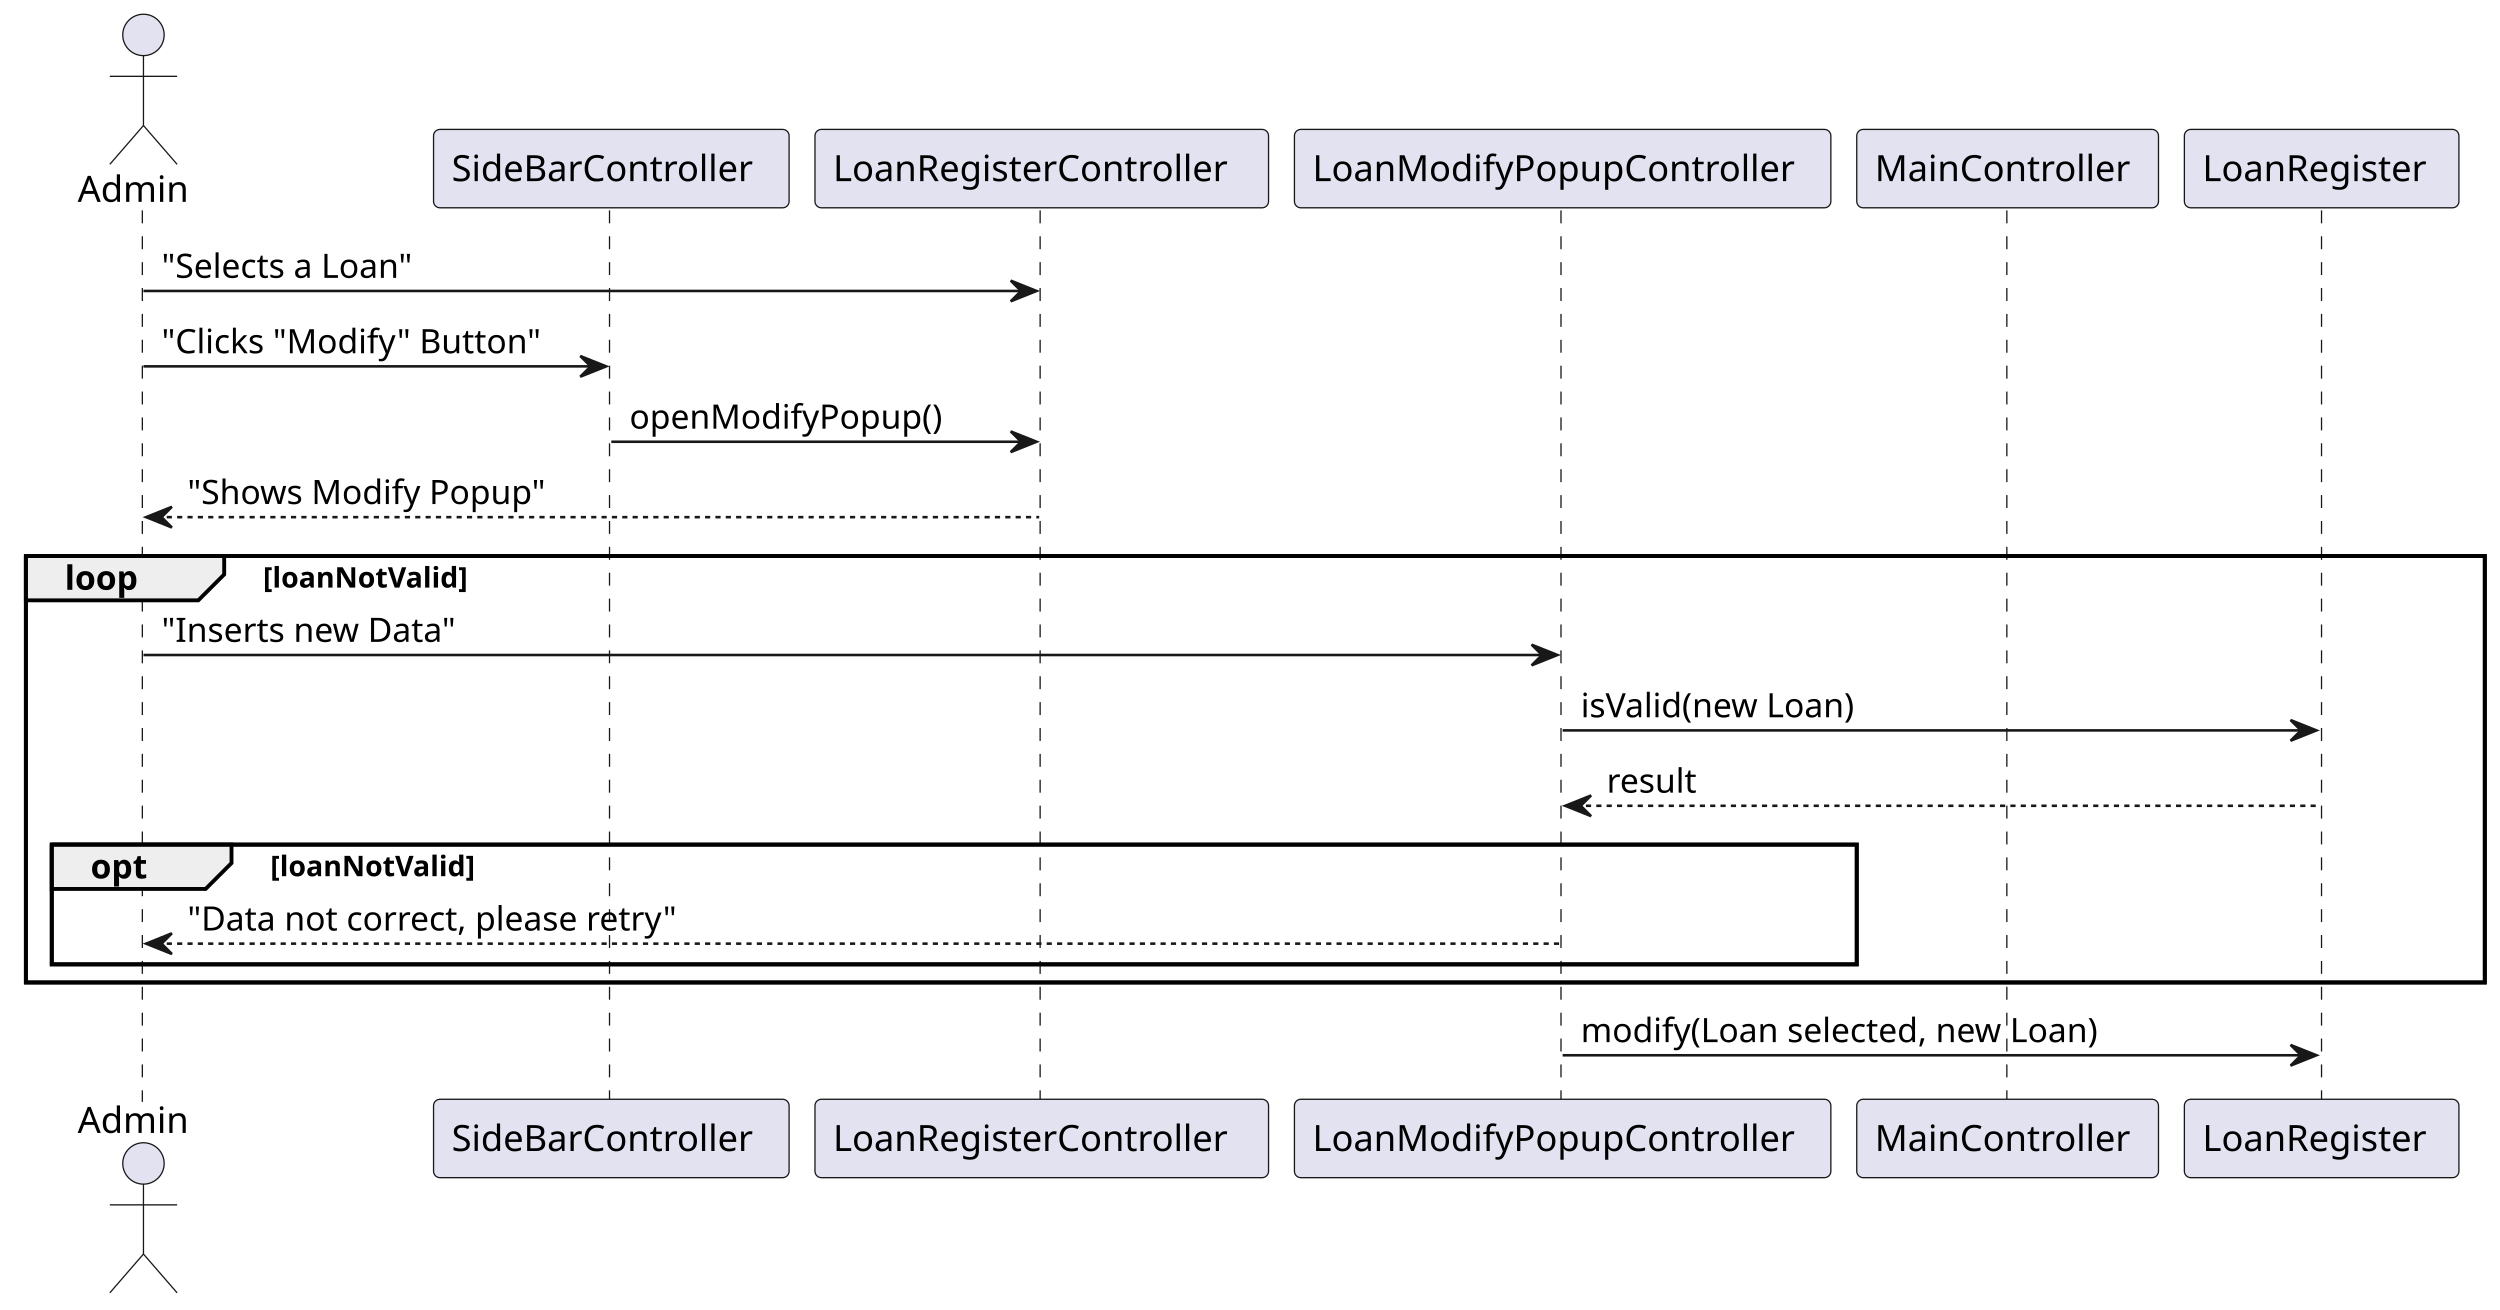
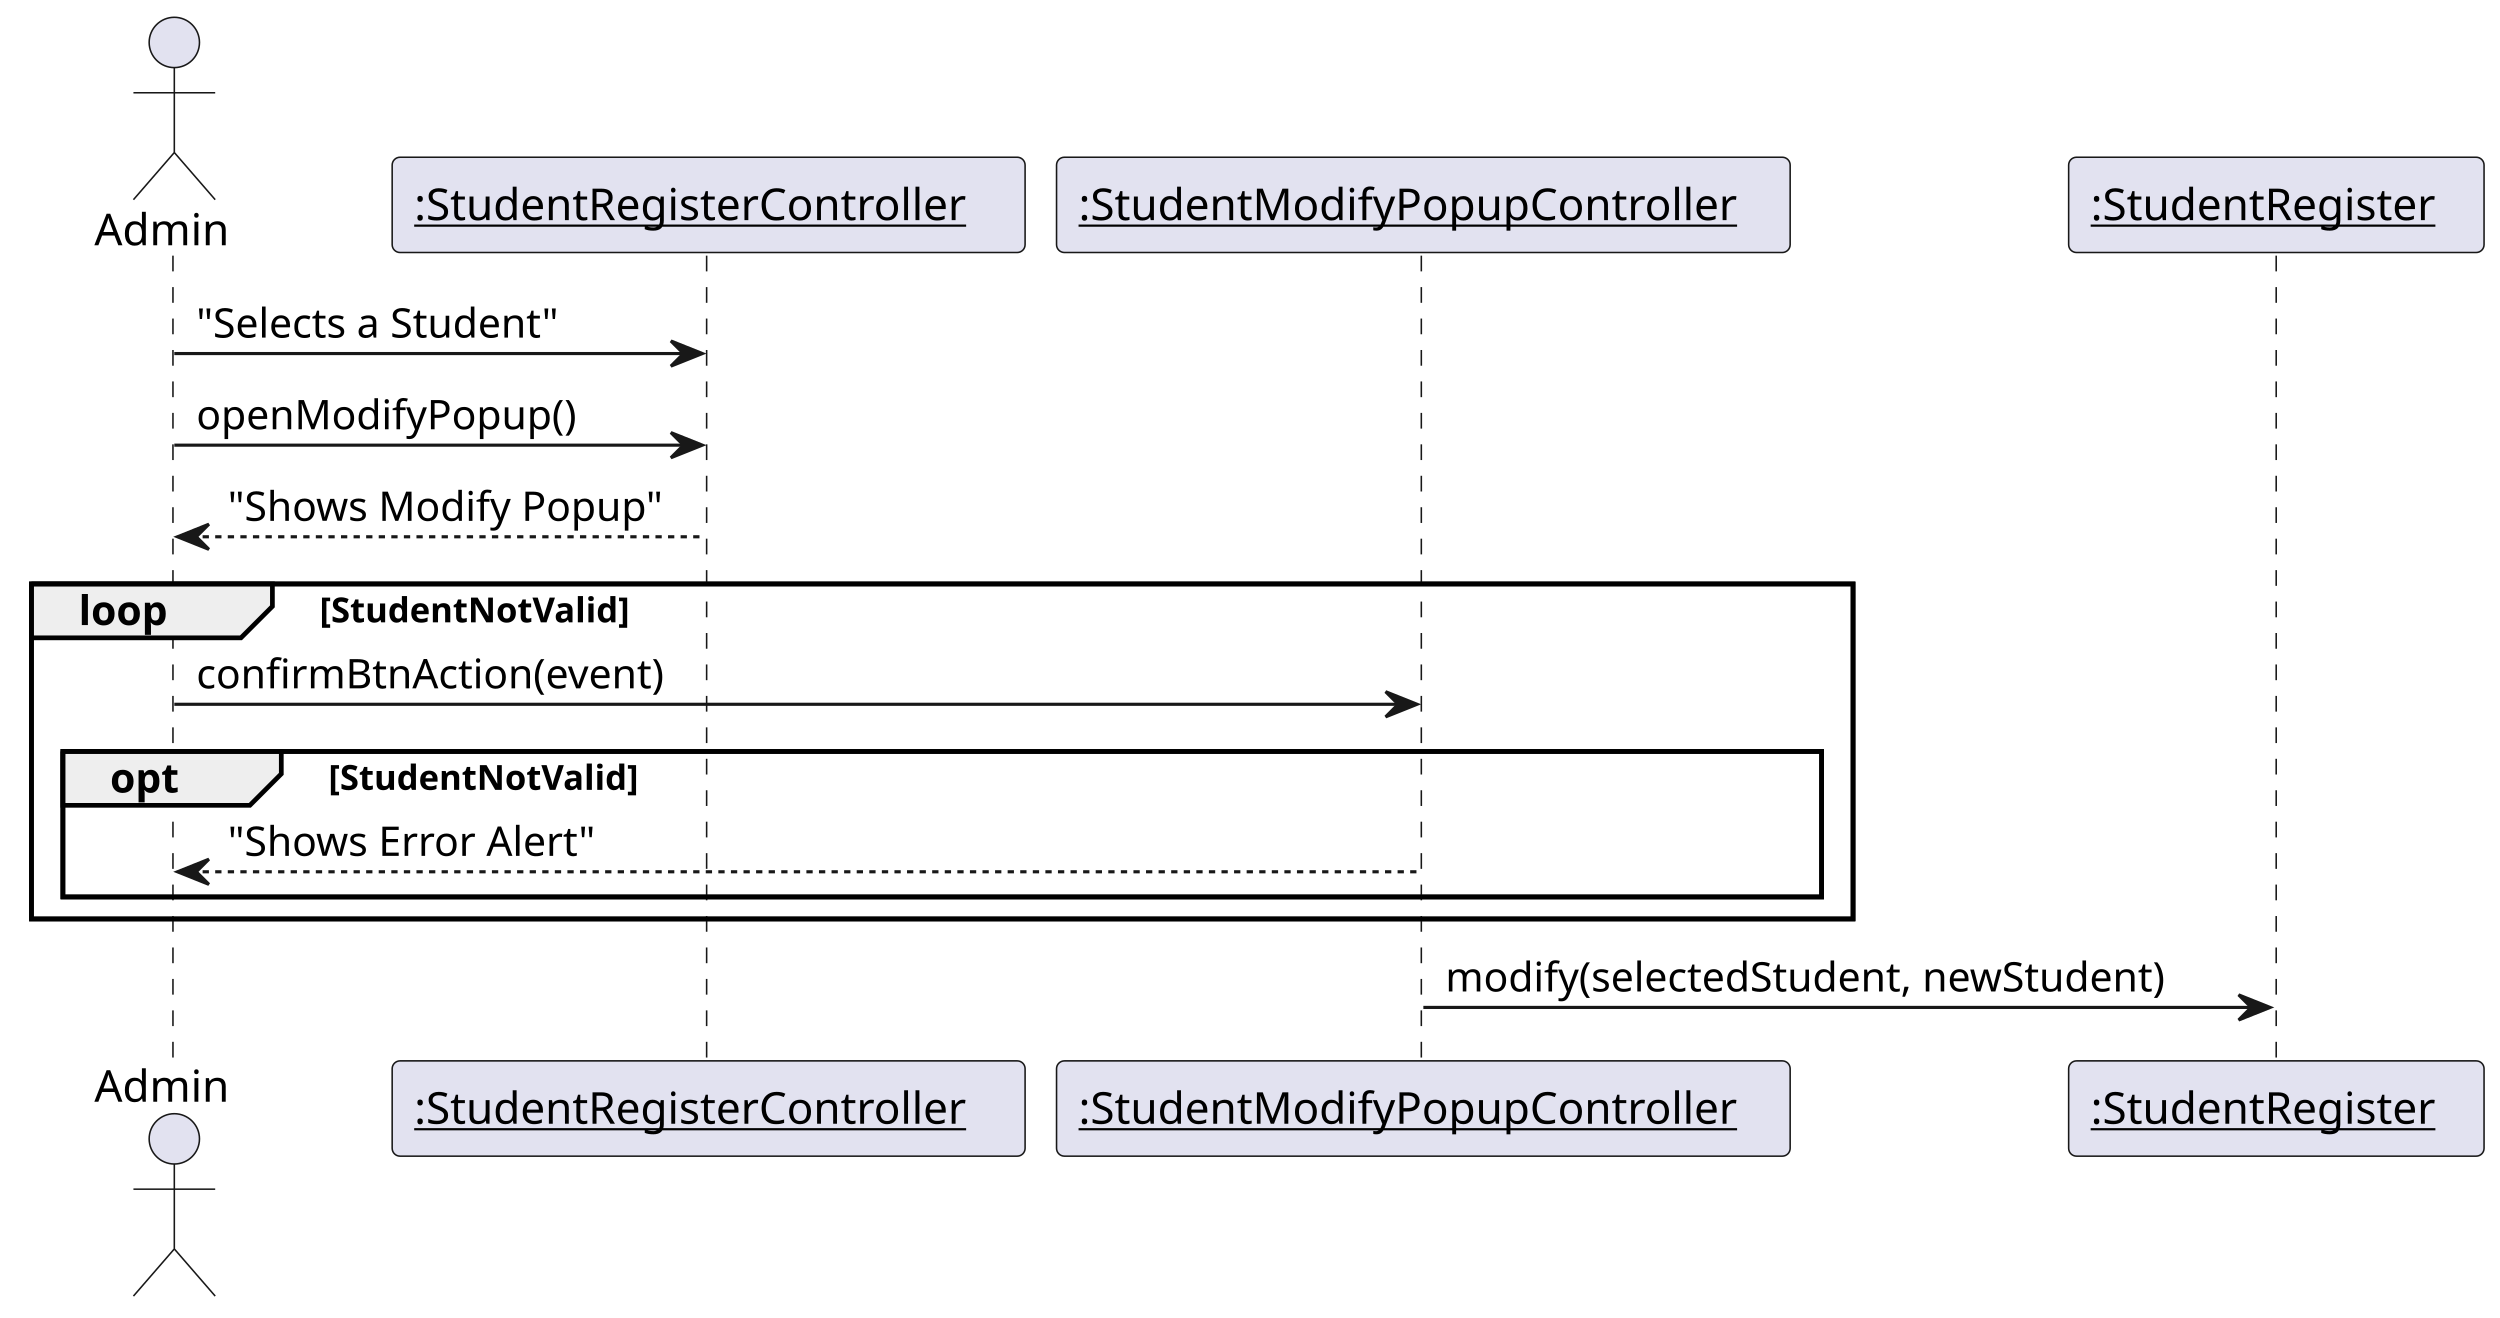
- <svg xmlns="http://www.w3.org/2000/svg" contentStyleType="text/css" data-diagram-type="SEQUENCE" height="506px" preserveAspectRatio="none" style="width:966px;height:506px;background:#FFFFFF;" version="1.1" viewBox="0 0 966 506" width="966px" zoomAndPan="magnify">
+ <svg xmlns="http://www.w3.org/2000/svg" contentStyleType="text/css" data-diagram-type="SEQUENCE" height="419px" preserveAspectRatio="none" style="width:795px;height:419px;background:#FFFFFF;" version="1.1" viewBox="0 0 795 419" width="795px" zoomAndPan="magnify">
  <defs />
  <g>
-     <rect fill="none" height="164.797" style="stroke:#000000;stroke-width:1.5;" width="950.127" x="10" y="214.828" />
-     <rect fill="none" height="46.266" style="stroke:#000000;stroke-width:1.5;" width="697.446" x="20" y="326.359" />
+     <rect fill="none" height="106.531" style="stroke:#000000;stroke-width:1.5;" width="579.271" x="10" y="185.695" />
+     <rect fill="none" height="46.266" style="stroke:#000000;stroke-width:1.5;" width="559.271" x="20" y="238.961" />
    <g>
-       <rect fill="#000000" fill-opacity="0" height="344.461" width="8" x="51.432" y="81.297" />
-       <line style="stroke:#181818;stroke-width:0.5;stroke-dasharray:5,5;" x1="55" x2="55" y1="81.297" y2="425.758" />
+       <rect fill="#000000" fill-opacity="0" height="257.062" width="8" x="51.432" y="81.297" />
+       <line style="stroke:#181818;stroke-width:0.5;stroke-dasharray:5,5;" x1="55" x2="55" y1="81.297" y2="338.359" />
    </g>
    <g>
-       <rect fill="#000000" fill-opacity="0" height="344.461" width="8" x="232.213" y="81.297" />
-       <line style="stroke:#181818;stroke-width:0.5;stroke-dasharray:5,5;" x1="235.519" x2="235.519" y1="81.297" y2="425.758" />
+       <rect fill="#000000" fill-opacity="0" height="257.062" width="8" x="221.346" y="81.297" />
+       <line style="stroke:#181818;stroke-width:0.5;stroke-dasharray:5,5;" x1="224.71" x2="224.71" y1="81.297" y2="338.359" />
    </g>
    <g>
-       <rect fill="#000000" fill-opacity="0" height="344.461" width="8" x="398.537" y="81.297" />
-       <line style="stroke:#181818;stroke-width:0.5;stroke-dasharray:5,5;" x1="401.907" x2="401.907" y1="81.297" y2="425.758" />
+       <rect fill="#000000" fill-opacity="0" height="257.062" width="8" x="448.626" y="81.297" />
+       <line style="stroke:#181818;stroke-width:0.5;stroke-dasharray:5,5;" x1="451.981" x2="451.981" y1="81.297" y2="338.359" />
    </g>
    <g>
-       <rect fill="#000000" fill-opacity="0" height="344.461" width="8" x="599.807" y="81.297" />
-       <line style="stroke:#181818;stroke-width:0.5;stroke-dasharray:5,5;" x1="603.167" x2="603.167" y1="81.297" y2="425.758" />
-     </g>
-     <g>
-       <rect fill="#000000" fill-opacity="0" height="344.461" width="8" x="771.743" y="81.297" />
-       <line style="stroke:#181818;stroke-width:0.5;stroke-dasharray:5,5;" x1="775.446" x2="775.446" y1="81.297" y2="425.758" />
-     </g>
-     <g>
-       <rect fill="#000000" fill-opacity="0" height="344.461" width="8" x="893.083" y="81.297" />
-       <line style="stroke:#181818;stroke-width:0.5;stroke-dasharray:5,5;" x1="897.04" x2="897.04" y1="81.297" y2="425.758" />
+       <rect fill="#000000" fill-opacity="0" height="257.062" width="8" x="719.88" y="81.297" />
+       <line style="stroke:#181818;stroke-width:0.5;stroke-dasharray:5,5;" x1="723.831" x2="723.831" y1="81.297" y2="338.359" />
    </g>
    <g class="participant participant-head" data-participant="Admin">
      <text fill="#000000" font-family="sans-serif" font-size="14" lengthAdjust="spacing" textLength="44.864" x="30" y="77.995">Admin</text>
      <ellipse cx="55.432" cy="13.5" fill="#E2E2F0" rx="8" ry="8" style="stroke:#181818;stroke-width:0.5;" />
      <path d="M55.432,21.5 L55.432,48.5 M42.432,29.5 L68.432,29.5 M55.432,48.5 L42.432,63.5 M55.432,48.5 L68.432,63.5" fill="none" style="stroke:#181818;stroke-width:0.5;" />
    </g>
    <g class="participant participant-tail" data-participant="Admin">
-       <text fill="#000000" font-family="sans-serif" font-size="14" lengthAdjust="spacing" textLength="44.864" x="30" y="437.753">Admin</text>
-       <ellipse cx="55.432" cy="449.555" fill="#E2E2F0" rx="8" ry="8" style="stroke:#181818;stroke-width:0.5;" />
-       <path d="M55.432,457.555 L55.432,484.555 M42.432,465.555 L68.432,465.555 M55.432,484.555 L42.432,499.555 M55.432,484.555 L68.432,499.555" fill="none" style="stroke:#181818;stroke-width:0.5;" />
+       <text fill="#000000" font-family="sans-serif" font-size="14" lengthAdjust="spacing" textLength="44.864" x="30" y="350.354">Admin</text>
+       <ellipse cx="55.432" cy="362.156" fill="#E2E2F0" rx="8" ry="8" style="stroke:#181818;stroke-width:0.5;" />
+       <path d="M55.432,370.156 L55.432,397.156 M42.432,378.156 L68.432,378.156 M55.432,397.156 L42.432,412.156 M55.432,397.156 L68.432,412.156" fill="none" style="stroke:#181818;stroke-width:0.5;" />
    </g>
-     <g class="participant participant-head" data-participant="SideBarController">
-       <rect fill="#E2E2F0" height="30.297" rx="2.5" ry="2.5" style="stroke:#181818;stroke-width:0.5;" width="137.389" x="167.519" y="50" />
-       <text fill="#000000" font-family="sans-serif" font-size="14" lengthAdjust="spacing" textLength="123.389" x="174.519" y="69.995">SideBarController</text>
+     <g class="participant participant-head" data-participant="StudentRegisterController">
+       <rect fill="#E2E2F0" height="30.297" rx="2.5" ry="2.5" style="stroke:#181818;stroke-width:0.5;" width="201.27" x="124.71" y="50" />
+       <text fill="#000000" font-family="sans-serif" font-size="14" lengthAdjust="spacing" text-decoration="underline" textLength="187.27" x="131.71" y="69.995">:StudentRegisterController</text>
    </g>
-     <g class="participant participant-tail" data-participant="SideBarController">
-       <rect fill="#E2E2F0" height="30.297" rx="2.5" ry="2.5" style="stroke:#181818;stroke-width:0.5;" width="137.389" x="167.519" y="424.758" />
-       <text fill="#000000" font-family="sans-serif" font-size="14" lengthAdjust="spacing" textLength="123.389" x="174.519" y="444.753">SideBarController</text>
+     <g class="participant participant-tail" data-participant="StudentRegisterController">
+       <rect fill="#E2E2F0" height="30.297" rx="2.5" ry="2.5" style="stroke:#181818;stroke-width:0.5;" width="201.27" x="124.71" y="337.359" />
+       <text fill="#000000" font-family="sans-serif" font-size="14" lengthAdjust="spacing" text-decoration="underline" textLength="187.27" x="131.71" y="357.354">:StudentRegisterController</text>
    </g>
-     <g class="participant participant-head" data-participant="LoanRegisterController">
-       <rect fill="#E2E2F0" height="30.297" rx="2.5" ry="2.5" style="stroke:#181818;stroke-width:0.5;" width="175.26" x="314.907" y="50" />
-       <text fill="#000000" font-family="sans-serif" font-size="14" lengthAdjust="spacing" textLength="161.26" x="321.907" y="69.995">LoanRegisterController</text>
+     <g class="participant participant-head" data-participant="StudentModifyPopupController">
+       <rect fill="#E2E2F0" height="30.297" rx="2.5" ry="2.5" style="stroke:#181818;stroke-width:0.5;" width="233.29" x="335.981" y="50" />
+       <text fill="#000000" font-family="sans-serif" font-size="14" lengthAdjust="spacing" text-decoration="underline" textLength="219.29" x="342.981" y="69.995">:StudentModifyPopupController</text>
    </g>
-     <g class="participant participant-tail" data-participant="LoanRegisterController">
-       <rect fill="#E2E2F0" height="30.297" rx="2.5" ry="2.5" style="stroke:#181818;stroke-width:0.5;" width="175.26" x="314.907" y="424.758" />
-       <text fill="#000000" font-family="sans-serif" font-size="14" lengthAdjust="spacing" textLength="161.26" x="321.907" y="444.753">LoanRegisterController</text>
+     <g class="participant participant-tail" data-participant="StudentModifyPopupController">
+       <rect fill="#E2E2F0" height="30.297" rx="2.5" ry="2.5" style="stroke:#181818;stroke-width:0.5;" width="233.29" x="335.981" y="337.359" />
+       <text fill="#000000" font-family="sans-serif" font-size="14" lengthAdjust="spacing" text-decoration="underline" textLength="219.29" x="342.981" y="357.354">:StudentModifyPopupController</text>
    </g>
-     <g class="participant participant-head" data-participant="LoanModifyPopupController">
-       <rect fill="#E2E2F0" height="30.297" rx="2.5" ry="2.5" style="stroke:#181818;stroke-width:0.5;" width="207.279" x="500.167" y="50" />
-       <text fill="#000000" font-family="sans-serif" font-size="14" lengthAdjust="spacing" textLength="193.279" x="507.167" y="69.995">LoanModifyPopupController</text>
+     <g class="participant participant-head" data-participant="StudentRegister">
+       <rect fill="#E2E2F0" height="30.297" rx="2.5" ry="2.5" style="stroke:#181818;stroke-width:0.5;" width="132.098" x="657.831" y="50" />
+       <text fill="#000000" font-family="sans-serif" font-size="14" lengthAdjust="spacing" text-decoration="underline" textLength="118.098" x="664.831" y="69.995">:StudentRegister</text>
    </g>
-     <g class="participant participant-tail" data-participant="LoanModifyPopupController">
-       <rect fill="#E2E2F0" height="30.297" rx="2.5" ry="2.5" style="stroke:#181818;stroke-width:0.5;" width="207.279" x="500.167" y="424.758" />
-       <text fill="#000000" font-family="sans-serif" font-size="14" lengthAdjust="spacing" textLength="193.279" x="507.167" y="444.753">LoanModifyPopupController</text>
+     <g class="participant participant-tail" data-participant="StudentRegister">
+       <rect fill="#E2E2F0" height="30.297" rx="2.5" ry="2.5" style="stroke:#181818;stroke-width:0.5;" width="132.098" x="657.831" y="337.359" />
+       <text fill="#000000" font-family="sans-serif" font-size="14" lengthAdjust="spacing" text-decoration="underline" textLength="118.098" x="664.831" y="357.354">:StudentRegister</text>
    </g>
-     <g class="participant participant-head" data-participant="MainController">
-       <rect fill="#E2E2F0" height="30.297" rx="2.5" ry="2.5" style="stroke:#181818;stroke-width:0.5;" width="116.594" x="717.446" y="50" />
-       <text fill="#000000" font-family="sans-serif" font-size="14" lengthAdjust="spacing" textLength="102.594" x="724.446" y="69.995">MainController</text>
+     <g class="message" data-participant-1="Admin" data-participant-2="StudentRegisterController">
+       <polygon fill="#181818" points="213.346,108.43,223.346,112.43,213.346,116.43,217.346,112.43" style="stroke:#181818;stroke-width:1;" />
+       <line style="stroke:#181818;stroke-width:1;" x1="55.432" x2="219.346" y1="112.43" y2="112.43" />
+       <text fill="#000000" font-family="sans-serif" font-size="13" lengthAdjust="spacing" textLength="126.242" x="62.432" y="107.364">"Selects a Student"</text>
    </g>
-     <g class="participant participant-tail" data-participant="MainController">
-       <rect fill="#E2E2F0" height="30.297" rx="2.5" ry="2.5" style="stroke:#181818;stroke-width:0.5;" width="116.594" x="717.446" y="424.758" />
-       <text fill="#000000" font-family="sans-serif" font-size="14" lengthAdjust="spacing" textLength="102.594" x="724.446" y="444.753">MainController</text>
+     <g class="message" data-participant-1="Admin" data-participant-2="StudentRegisterController">
+       <polygon fill="#181818" points="213.346,137.562,223.346,141.562,213.346,145.562,217.346,141.562" style="stroke:#181818;stroke-width:1;" />
+       <line style="stroke:#181818;stroke-width:1;" x1="55.432" x2="219.346" y1="141.562" y2="141.562" />
+       <text fill="#000000" font-family="sans-serif" font-size="13" lengthAdjust="spacing" textLength="126.426" x="62.432" y="136.497">openModifyPopup()</text>
    </g>
-     <g class="participant participant-head" data-participant="LoanRegister">
-       <rect fill="#E2E2F0" height="30.297" rx="2.5" ry="2.5" style="stroke:#181818;stroke-width:0.5;" width="106.087" x="844.04" y="50" />
-       <text fill="#000000" font-family="sans-serif" font-size="14" lengthAdjust="spacing" textLength="92.087" x="851.04" y="69.995">LoanRegister</text>
+     <g class="message" data-participant-1="StudentRegisterController" data-participant-2="Admin">
+       <polygon fill="#181818" points="66.432,166.695,56.432,170.695,66.432,174.695,62.432,170.695" style="stroke:#181818;stroke-width:1;" />
+       <line style="stroke:#181818;stroke-width:1;stroke-dasharray:2,2;" x1="60.432" x2="224.346" y1="170.695" y2="170.695" />
+       <text fill="#000000" font-family="sans-serif" font-size="13" lengthAdjust="spacing" textLength="145.914" x="72.432" y="165.629">"Shows Modify Popup"</text>
    </g>
-     <g class="participant participant-tail" data-participant="LoanRegister">
-       <rect fill="#E2E2F0" height="30.297" rx="2.5" ry="2.5" style="stroke:#181818;stroke-width:0.5;" width="106.087" x="844.04" y="424.758" />
-       <text fill="#000000" font-family="sans-serif" font-size="14" lengthAdjust="spacing" textLength="92.087" x="851.04" y="444.753">LoanRegister</text>
+     <path d="M10,185.695 L86.624,185.695 L86.624,192.828 L76.624,202.828 L10,202.828 L10,185.695" fill="#EEEEEE" style="stroke:#000000;stroke-width:1.5;" />
+     <rect fill="none" height="106.531" style="stroke:#000000;stroke-width:1.5;" width="579.271" x="10" y="185.695" />
+     <text fill="#000000" font-family="sans-serif" font-size="13" font-weight="bold" lengthAdjust="spacing" textLength="31.624" x="25" y="198.762">loop</text>
+     <text fill="#000000" font-family="sans-serif" font-size="11" font-weight="bold" lengthAdjust="spacing" textLength="112.863" x="101.624" y="197.906">[StudentNotValid]</text>
+     <g class="message" data-participant-1="Admin" data-participant-2="StudentModifyPopupController">
+       <polygon fill="#181818" points="440.626,219.961,450.626,223.961,440.626,227.961,444.626,223.961" style="stroke:#181818;stroke-width:1;" />
+       <line style="stroke:#181818;stroke-width:1;" x1="55.432" x2="446.626" y1="223.961" y2="223.961" />
+       <text fill="#000000" font-family="sans-serif" font-size="13" lengthAdjust="spacing" textLength="159.904" x="62.432" y="218.895">confirmBtnAction(event)</text>
    </g>
-     <g class="message" data-participant-1="Admin" data-participant-2="LoanRegisterController">
-       <polygon fill="#181818" points="390.537,108.43,400.537,112.43,390.537,116.43,394.537,112.43" style="stroke:#181818;stroke-width:1;" />
-       <line style="stroke:#181818;stroke-width:1;" x1="55.432" x2="396.537" y1="112.43" y2="112.43" />
-       <text fill="#000000" font-family="sans-serif" font-size="13" lengthAdjust="spacing" textLength="106.469" x="62.432" y="107.364">"Selects a Loan"</text>
+     <path d="M20,238.961 L89.451,238.961 L89.451,246.094 L79.451,256.094 L20,256.094 L20,238.961" fill="#EEEEEE" style="stroke:#000000;stroke-width:1.5;" />
+     <rect fill="none" height="46.266" style="stroke:#000000;stroke-width:1.5;" width="559.271" x="20" y="238.961" />
+     <text fill="#000000" font-family="sans-serif" font-size="13" font-weight="bold" lengthAdjust="spacing" textLength="24.451" x="35" y="252.028">opt</text>
+     <text fill="#000000" font-family="sans-serif" font-size="11" font-weight="bold" lengthAdjust="spacing" textLength="112.863" x="104.451" y="251.171">[StudentNotValid]</text>
+     <g class="message" data-participant-1="StudentModifyPopupController" data-participant-2="Admin">
+       <polygon fill="#181818" points="66.432,273.227,56.432,277.227,66.432,281.227,62.432,277.227" style="stroke:#181818;stroke-width:1;" />
+       <line style="stroke:#181818;stroke-width:1;stroke-dasharray:2,2;" x1="60.432" x2="451.626" y1="277.227" y2="277.227" />
+       <text fill="#000000" font-family="sans-serif" font-size="13" lengthAdjust="spacing" textLength="125.22" x="72.432" y="272.161">"Shows Error Alert"</text>
    </g>
-     <g class="message" data-participant-1="Admin" data-participant-2="SideBarController">
-       <polygon fill="#181818" points="224.213,137.562,234.213,141.562,224.213,145.562,228.213,141.562" style="stroke:#181818;stroke-width:1;" />
-       <line style="stroke:#181818;stroke-width:1;" x1="55.432" x2="230.213" y1="141.562" y2="141.562" />
-       <text fill="#000000" font-family="sans-serif" font-size="13" lengthAdjust="spacing" textLength="156.781" x="62.432" y="136.497">"Clicks "Modify" Button"</text>
-     </g>
-     <g class="message" data-participant-1="SideBarController" data-participant-2="LoanRegisterController">
-       <polygon fill="#181818" points="390.537,166.695,400.537,170.695,390.537,174.695,394.537,170.695" style="stroke:#181818;stroke-width:1;" />
-       <line style="stroke:#181818;stroke-width:1;" x1="236.213" x2="396.537" y1="170.695" y2="170.695" />
-       <text fill="#000000" font-family="sans-serif" font-size="13" lengthAdjust="spacing" textLength="126.426" x="243.213" y="165.629">openModifyPopup()</text>
-     </g>
-     <g class="message" data-participant-1="LoanRegisterController" data-participant-2="Admin">
-       <polygon fill="#181818" points="66.432,195.828,56.432,199.828,66.432,203.828,62.432,199.828" style="stroke:#181818;stroke-width:1;" />
-       <line style="stroke:#181818;stroke-width:1;stroke-dasharray:2,2;" x1="60.432" x2="401.537" y1="199.828" y2="199.828" />
-       <text fill="#000000" font-family="sans-serif" font-size="13" lengthAdjust="spacing" textLength="145.914" x="72.432" y="194.762">"Shows Modify Popup"</text>
-     </g>
-     <path d="M10,214.828 L86.624,214.828 L86.624,221.961 L76.624,231.961 L10,231.961 L10,214.828" fill="#EEEEEE" style="stroke:#000000;stroke-width:1.5;" />
-     <rect fill="none" height="164.797" style="stroke:#000000;stroke-width:1.5;" width="950.127" x="10" y="214.828" />
-     <text fill="#000000" font-family="sans-serif" font-size="13" font-weight="bold" lengthAdjust="spacing" textLength="31.624" x="25" y="227.895">loop</text>
-     <text fill="#000000" font-family="sans-serif" font-size="11" font-weight="bold" lengthAdjust="spacing" textLength="90.009" x="101.624" y="227.039">[loanNotValid]</text>
-     <g class="message" data-participant-1="Admin" data-participant-2="LoanModifyPopupController">
-       <polygon fill="#181818" points="591.807,249.094,601.807,253.094,591.807,257.094,595.807,253.094" style="stroke:#181818;stroke-width:1;" />
-       <line style="stroke:#181818;stroke-width:1;" x1="55.432" x2="597.807" y1="253.094" y2="253.094" />
-       <text fill="#000000" font-family="sans-serif" font-size="13" lengthAdjust="spacing" textLength="122.192" x="62.432" y="248.028">"Inserts new Data"</text>
-     </g>
-     <g class="message" data-participant-1="LoanModifyPopupController" data-participant-2="LoanRegister">
-       <polygon fill="#181818" points="885.083,278.227,895.083,282.227,885.083,286.227,889.083,282.227" style="stroke:#181818;stroke-width:1;" />
-       <line style="stroke:#181818;stroke-width:1;" x1="603.807" x2="891.083" y1="282.227" y2="282.227" />
-       <text fill="#000000" font-family="sans-serif" font-size="13" lengthAdjust="spacing" textLength="115.267" x="610.807" y="277.161">isValid(new Loan)</text>
-     </g>
-     <g class="message" data-participant-1="LoanRegister" data-participant-2="LoanModifyPopupController">
-       <polygon fill="#181818" points="614.807,307.359,604.807,311.359,614.807,315.359,610.807,311.359" style="stroke:#181818;stroke-width:1;" />
-       <line style="stroke:#181818;stroke-width:1;stroke-dasharray:2,2;" x1="608.807" x2="896.083" y1="311.359" y2="311.359" />
-       <text fill="#000000" font-family="sans-serif" font-size="13" lengthAdjust="spacing" textLength="37.064" x="620.807" y="306.293">result</text>
-     </g>
-     <path d="M20,326.359 L89.451,326.359 L89.451,333.492 L79.451,343.492 L20,343.492 L20,326.359" fill="#EEEEEE" style="stroke:#000000;stroke-width:1.5;" />
-     <rect fill="none" height="46.266" style="stroke:#000000;stroke-width:1.5;" width="697.446" x="20" y="326.359" />
-     <text fill="#000000" font-family="sans-serif" font-size="13" font-weight="bold" lengthAdjust="spacing" textLength="24.451" x="35" y="339.426">opt</text>
-     <text fill="#000000" font-family="sans-serif" font-size="11" font-weight="bold" lengthAdjust="spacing" textLength="90.009" x="104.451" y="338.57">[loanNotValid]</text>
-     <g class="message" data-participant-1="LoanModifyPopupController" data-participant-2="Admin">
-       <polygon fill="#181818" points="66.432,360.625,56.432,364.625,66.432,368.625,62.432,364.625" style="stroke:#181818;stroke-width:1;" />
-       <line style="stroke:#181818;stroke-width:1;stroke-dasharray:2,2;" x1="60.432" x2="602.807" y1="364.625" y2="364.625" />
-       <text fill="#000000" font-family="sans-serif" font-size="13" lengthAdjust="spacing" textLength="205.061" x="72.432" y="359.559">"Data not correct, please retry"</text>
-     </g>
-     <g class="message" data-participant-1="LoanModifyPopupController" data-participant-2="LoanRegister">
-       <polygon fill="#181818" points="885.083,403.758,895.083,407.758,885.083,411.758,889.083,407.758" style="stroke:#181818;stroke-width:1;" />
-       <line style="stroke:#181818;stroke-width:1;" x1="603.807" x2="891.083" y1="407.758" y2="407.758" />
-       <text fill="#000000" font-family="sans-serif" font-size="13" lengthAdjust="spacing" textLength="215.973" x="610.807" y="402.692">modify(Loan selected, new Loan)</text>
+     <g class="message" data-participant-1="StudentModifyPopupController" data-participant-2="StudentRegister">
+       <polygon fill="#181818" points="711.88,316.359,721.88,320.359,711.88,324.359,715.88,320.359" style="stroke:#181818;stroke-width:1;" />
+       <line style="stroke:#181818;stroke-width:1;" x1="452.626" x2="717.88" y1="320.359" y2="320.359" />
+       <text fill="#000000" font-family="sans-serif" font-size="13" lengthAdjust="spacing" textLength="247.254" x="459.626" y="315.293">modify(selectedStudent, newStudent)</text>
    </g>
  </g>
</svg>
